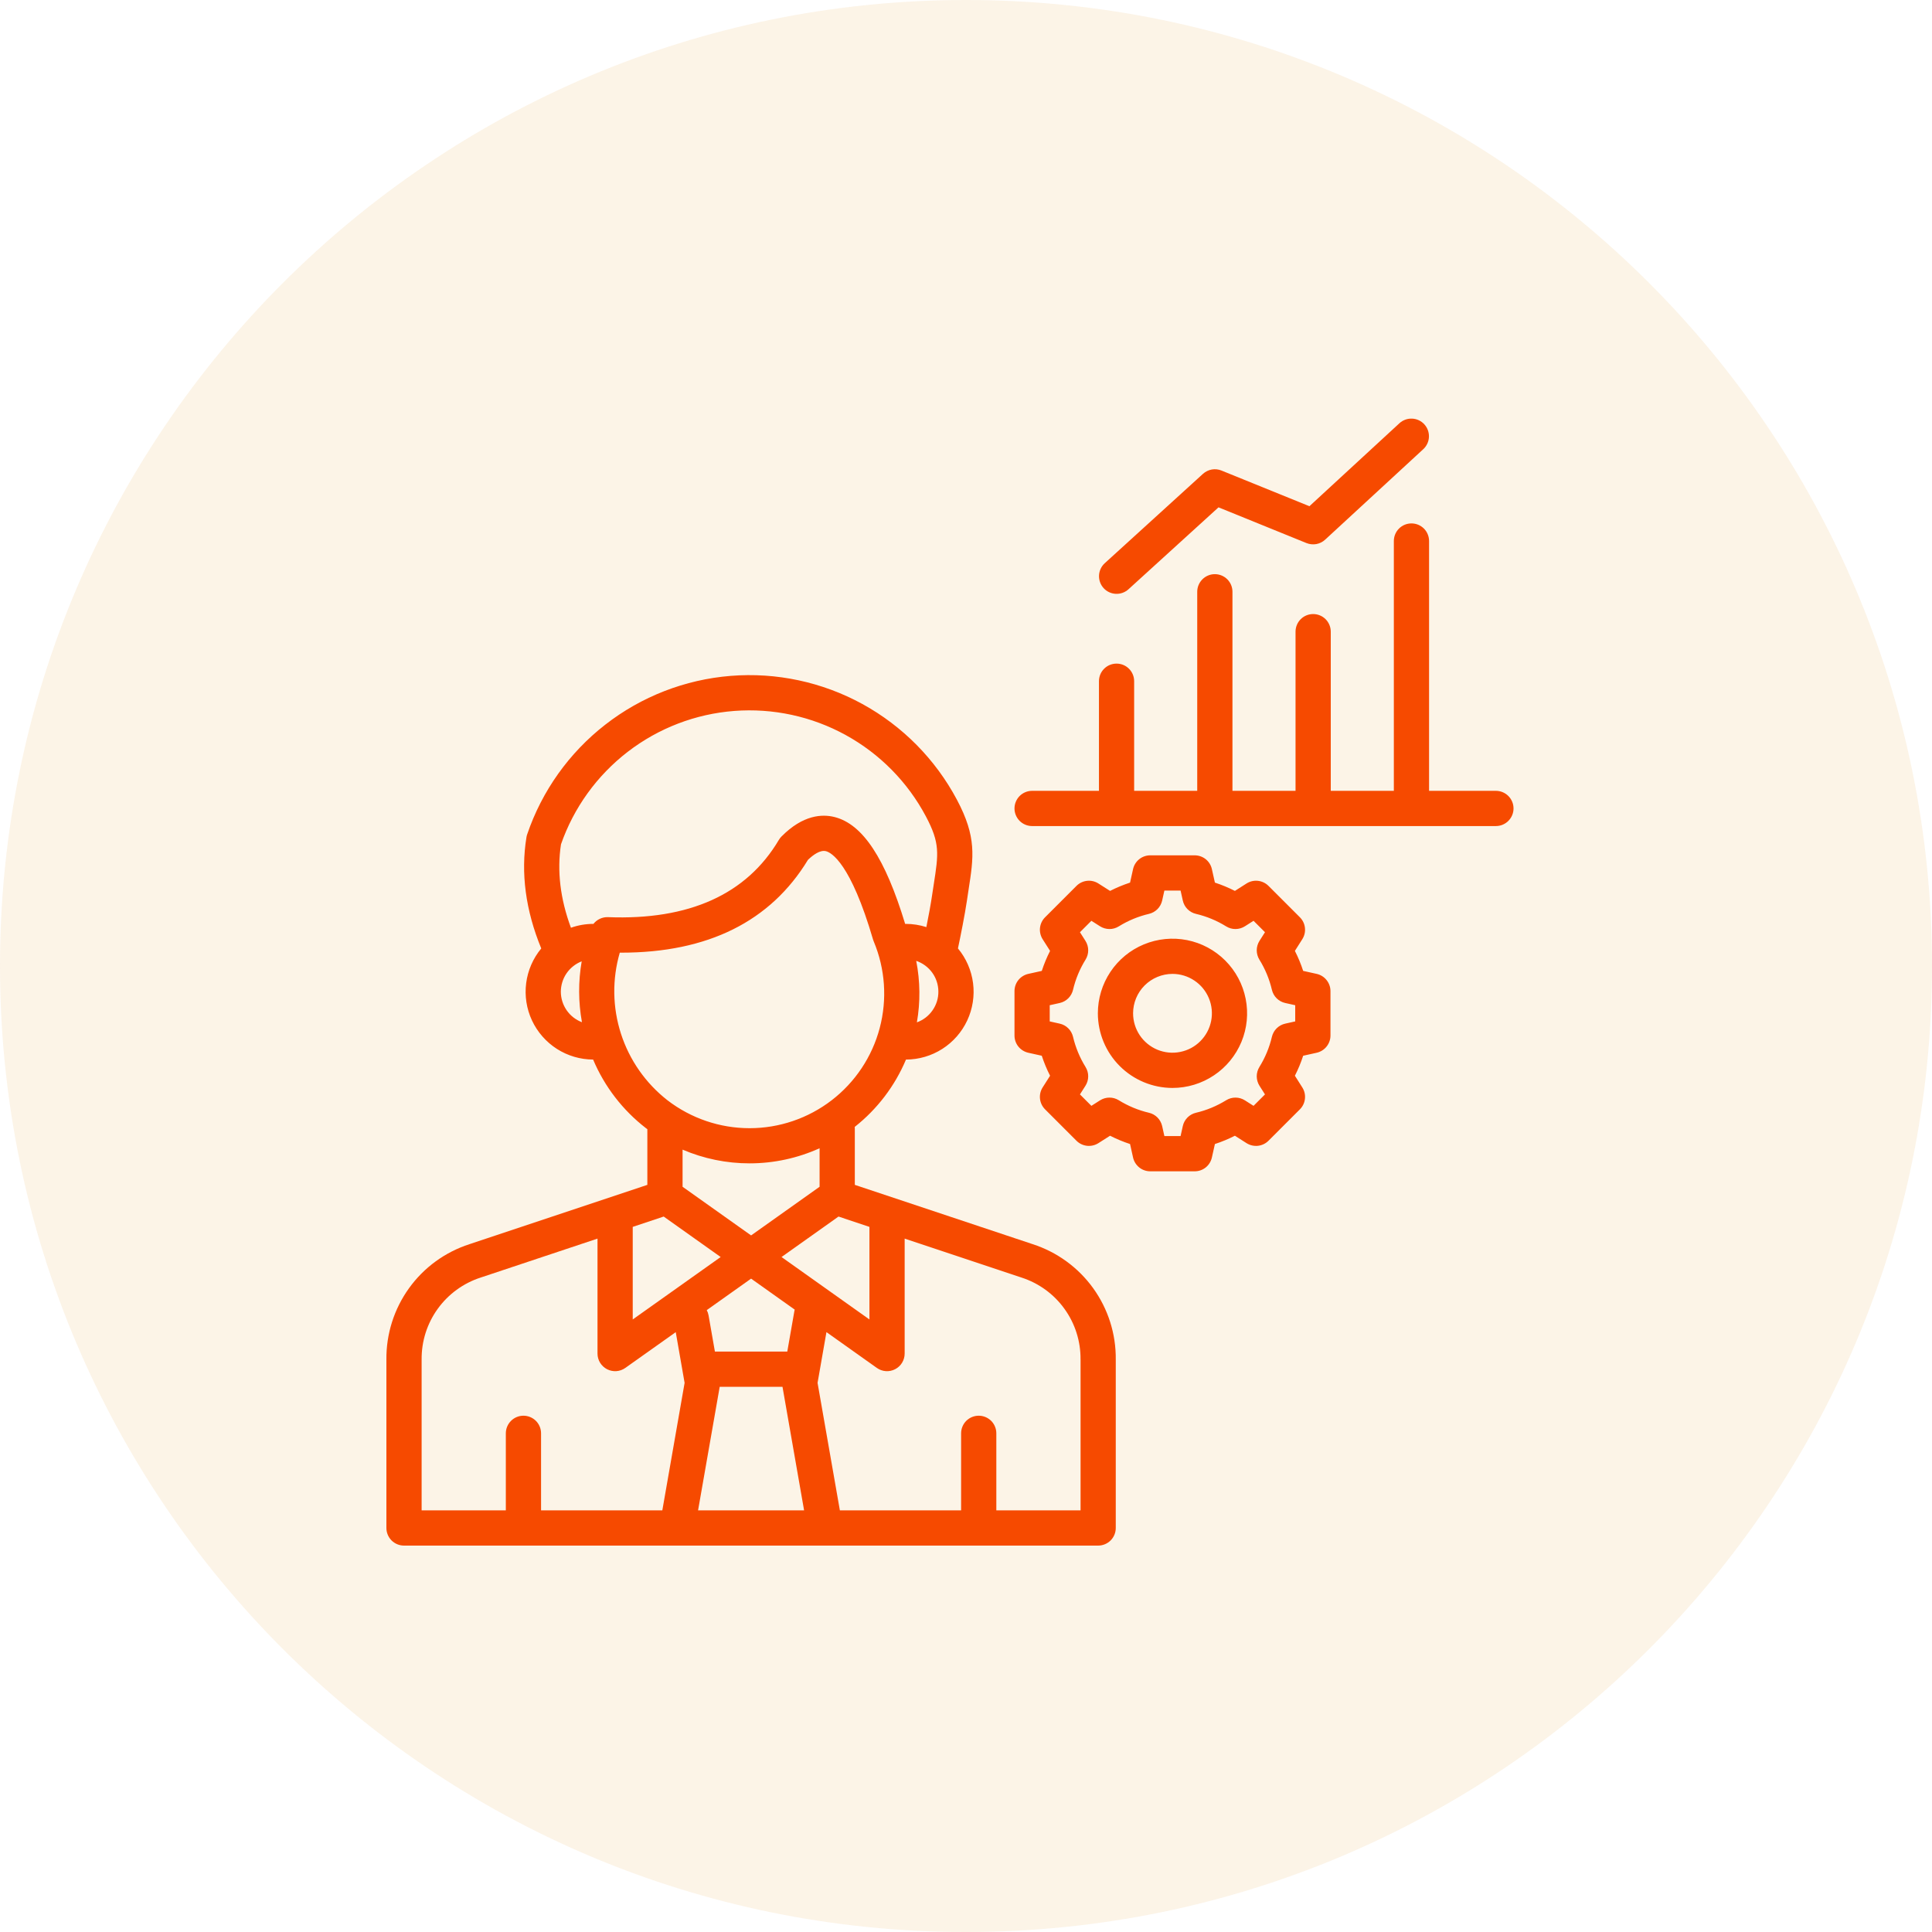
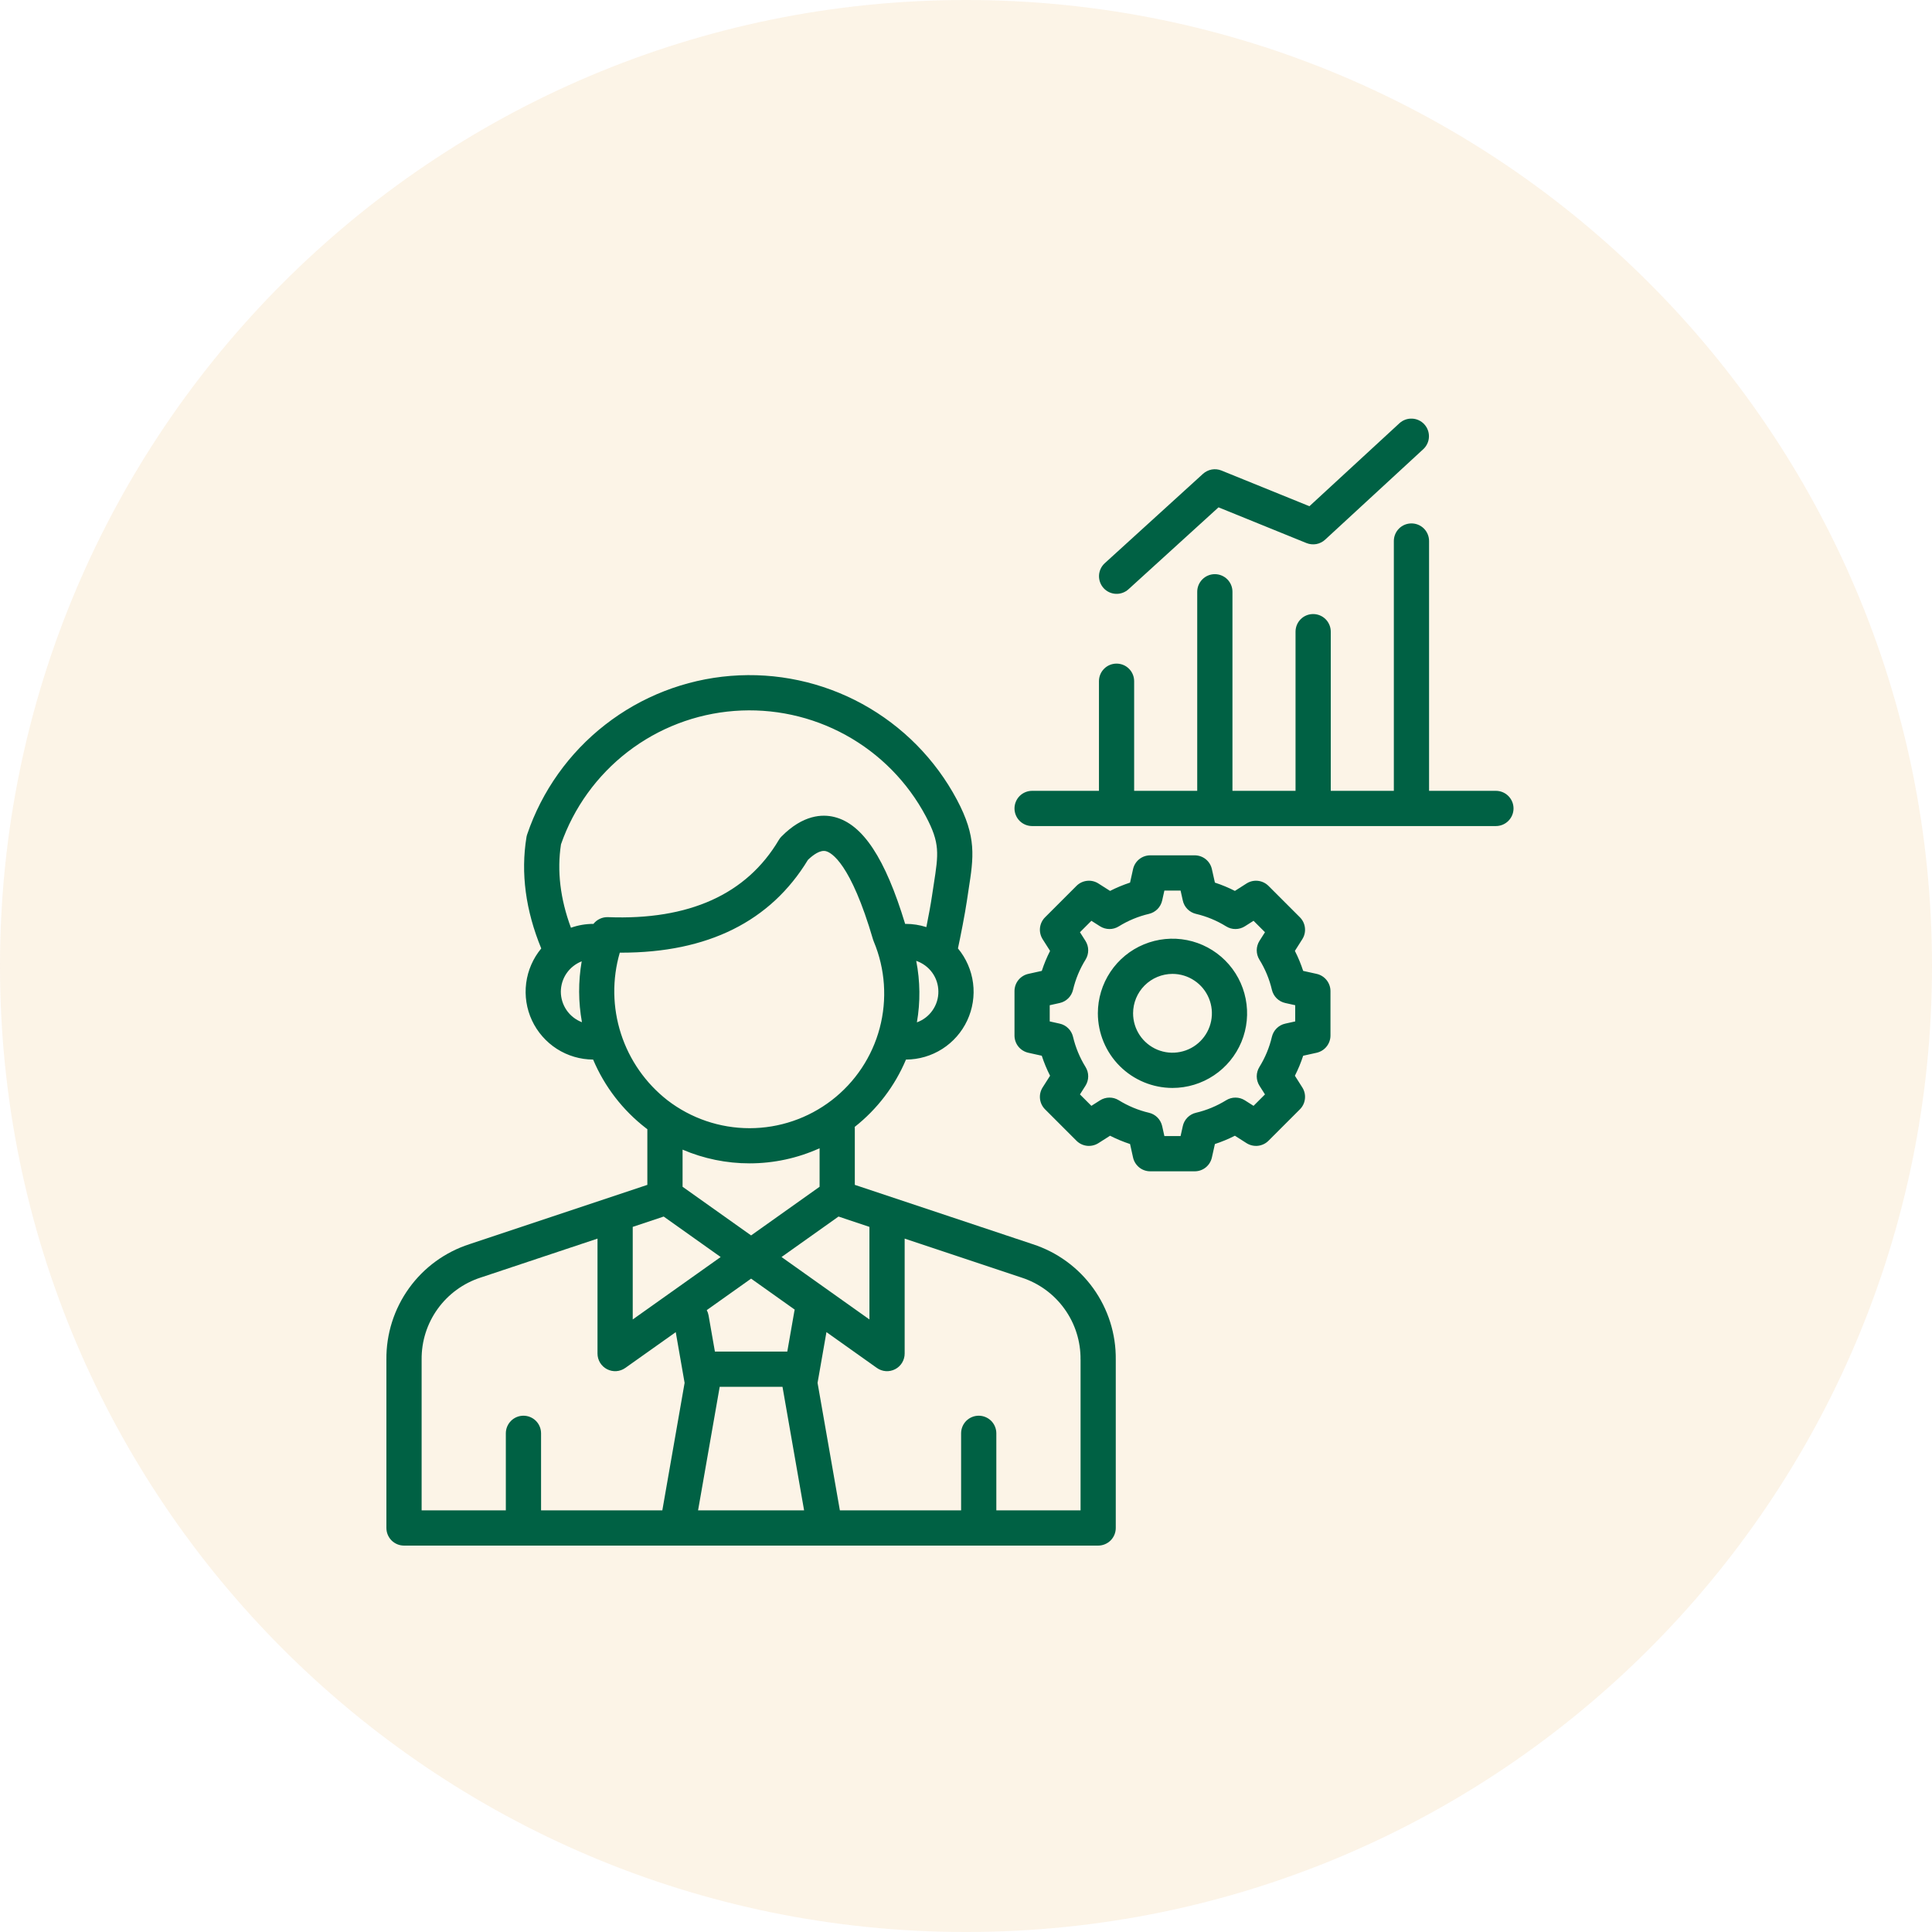
<svg xmlns="http://www.w3.org/2000/svg" width="60" height="60" viewBox="0 0 60 60" fill="none">
  <circle opacity="0.1" cx="30" cy="30" r="30" fill="#DF8A0A" />
-   <path d="M12.547 48H34.104C34.249 48 34.388 47.942 34.491 47.84C34.594 47.737 34.651 47.598 34.651 47.453V42.223C34.66 41.428 34.414 40.652 33.95 40.007C33.485 39.362 32.827 38.883 32.071 38.639L26.547 36.797V35.053C26.547 35.034 26.546 35.015 26.544 34.997C27.243 34.446 27.791 33.726 28.136 32.906C28.536 32.905 28.927 32.79 29.264 32.575C29.6 32.36 29.869 32.054 30.038 31.692C30.207 31.33 30.27 30.927 30.219 30.531C30.168 30.135 30.005 29.761 29.75 29.454C29.831 29.077 29.968 28.382 30.027 27.981C30.045 27.859 30.062 27.744 30.079 27.635C30.238 26.613 30.334 25.995 29.719 24.838C29.051 23.581 28.029 22.547 26.781 21.863C25.533 21.18 24.111 20.876 22.692 20.99C21.274 21.104 19.919 21.631 18.796 22.506C17.673 23.38 16.83 24.564 16.372 25.912C16.362 25.94 16.355 25.97 16.35 25.999C16.168 27.112 16.323 28.274 16.809 29.455C16.555 29.762 16.392 30.135 16.341 30.531C16.29 30.927 16.352 31.329 16.521 31.691C16.69 32.052 16.958 32.358 17.294 32.574C17.63 32.789 18.021 32.904 18.42 32.906C18.775 33.746 19.34 34.48 20.062 35.037C20.076 35.047 20.09 35.057 20.104 35.068V36.797L14.58 38.639C13.824 38.883 13.166 39.362 12.702 40.007C12.238 40.652 11.992 41.428 12 42.223V47.453C12 47.598 12.058 47.737 12.16 47.84C12.263 47.942 12.402 48 12.547 48ZM24.67 40.717L24.45 41.974H22.202L22.005 40.85C21.995 40.793 21.976 40.738 21.949 40.687L23.326 39.709L24.68 40.671C24.676 40.686 24.672 40.701 24.67 40.717ZM22.351 43.068H24.301L24.972 46.906H21.679L22.351 43.068ZM33.558 42.223V46.906H30.942V44.513C30.942 44.368 30.884 44.229 30.782 44.126C30.679 44.024 30.54 43.966 30.395 43.966C30.25 43.966 30.111 44.024 30.008 44.126C29.906 44.229 29.848 44.368 29.848 44.513V46.906H26.083L25.39 42.946L25.666 41.37L27.231 42.482C27.313 42.54 27.409 42.575 27.509 42.582C27.61 42.589 27.71 42.568 27.799 42.522C27.888 42.476 27.963 42.407 28.015 42.321C28.067 42.235 28.095 42.137 28.095 42.036V38.466L31.725 39.676C32.262 39.85 32.73 40.19 33.059 40.649C33.389 41.107 33.563 41.658 33.557 42.223H33.558ZM27.001 38.102V40.977L24.271 39.038L26.041 37.781L27.001 38.102ZM28.475 31.75C28.585 31.118 28.578 30.471 28.454 29.84C28.653 29.908 28.826 30.035 28.95 30.205C29.073 30.374 29.14 30.578 29.142 30.788C29.145 30.998 29.082 31.203 28.962 31.375C28.843 31.548 28.673 31.679 28.475 31.75ZM17.422 26.221C17.819 25.082 18.54 24.084 19.495 23.348C20.451 22.612 21.6 22.171 22.803 22.079C24.005 21.987 25.209 22.247 26.265 22.828C27.322 23.409 28.187 24.286 28.753 25.351C29.197 26.187 29.147 26.51 28.998 27.467C28.981 27.579 28.963 27.697 28.944 27.822C28.907 28.076 28.836 28.459 28.769 28.792C28.562 28.726 28.347 28.692 28.129 28.692H28.11C27.491 26.652 26.793 25.595 25.918 25.374C25.535 25.277 24.938 25.303 24.27 25.978C24.238 26.01 24.211 26.045 24.188 26.084C23.188 27.774 21.402 28.581 18.88 28.483C18.794 28.48 18.708 28.497 18.63 28.534C18.552 28.57 18.483 28.624 18.43 28.692C18.192 28.692 17.956 28.732 17.731 28.812C17.399 27.917 17.295 27.047 17.422 26.221ZM17.417 30.799C17.418 30.595 17.48 30.395 17.595 30.227C17.711 30.059 17.875 29.929 18.065 29.855C17.957 30.481 17.959 31.121 18.073 31.746C17.881 31.673 17.715 31.544 17.598 31.375C17.481 31.206 17.418 31.005 17.417 30.799V30.799ZM19.248 29.586H19.291C21.98 29.586 23.93 28.617 25.092 26.703C25.256 26.546 25.473 26.389 25.65 26.434C25.818 26.477 26.418 26.8 27.115 29.184C27.121 29.203 27.128 29.223 27.136 29.241C27.492 30.092 27.556 31.037 27.32 31.928C27.084 32.819 26.559 33.608 25.828 34.17C25.097 34.732 24.201 35.037 23.279 35.037C22.356 35.037 21.46 34.732 20.729 34.17C20.052 33.641 19.549 32.922 19.285 32.105C19.021 31.288 19.008 30.41 19.248 29.586ZM23.279 36.129C24.029 36.129 24.77 35.969 25.453 35.66V36.856L23.326 38.367L21.198 36.856V35.703C21.856 35.984 22.563 36.13 23.279 36.129ZM20.611 37.781L22.381 39.038L19.65 40.977V38.102L20.611 37.781ZM13.094 42.223C13.088 41.658 13.262 41.107 13.592 40.649C13.922 40.191 14.389 39.85 14.926 39.676L18.556 38.466V42.036C18.556 42.137 18.584 42.235 18.636 42.321C18.689 42.407 18.763 42.476 18.852 42.522C18.942 42.568 19.042 42.589 19.142 42.582C19.242 42.575 19.338 42.54 19.42 42.482L20.986 41.371L21.261 42.946L20.569 46.906H16.803V44.513C16.803 44.368 16.746 44.229 16.643 44.126C16.541 44.024 16.401 43.966 16.256 43.966C16.111 43.966 15.972 44.024 15.87 44.126C15.767 44.229 15.709 44.368 15.709 44.513V46.906H13.094V42.223ZM47.004 25.107C47.004 25.252 46.946 25.391 46.843 25.494C46.741 25.596 46.602 25.654 46.456 25.654H32.053C31.908 25.654 31.769 25.596 31.666 25.494C31.564 25.391 31.506 25.252 31.506 25.107C31.506 24.962 31.564 24.823 31.666 24.72C31.769 24.618 31.908 24.56 32.053 24.56H34.129V21.155C34.129 21.011 34.186 20.871 34.289 20.769C34.391 20.666 34.531 20.609 34.676 20.609C34.821 20.609 34.96 20.666 35.062 20.769C35.165 20.871 35.222 21.011 35.222 21.155V24.56H37.181V18.378C37.181 18.233 37.239 18.094 37.342 17.991C37.444 17.889 37.583 17.831 37.728 17.831C37.873 17.831 38.013 17.889 38.115 17.991C38.218 18.094 38.275 18.233 38.275 18.378V24.56H40.234V19.617C40.234 19.472 40.292 19.332 40.394 19.23C40.497 19.127 40.636 19.07 40.781 19.07C40.926 19.07 41.065 19.127 41.168 19.23C41.27 19.332 41.328 19.472 41.328 19.617V24.56H43.287V16.802C43.287 16.657 43.345 16.517 43.447 16.415C43.55 16.312 43.689 16.255 43.834 16.255C43.979 16.255 44.118 16.312 44.221 16.415C44.323 16.517 44.381 16.657 44.381 16.802V24.56H46.456C46.602 24.56 46.741 24.618 46.843 24.72C46.946 24.823 47.004 24.962 47.004 25.107ZM43.463 13.142C43.57 13.045 43.711 12.994 43.855 13.001C43.999 13.007 44.135 13.07 44.232 13.176C44.33 13.282 44.382 13.422 44.377 13.567C44.372 13.711 44.31 13.847 44.205 13.946L41.152 16.761C41.076 16.831 40.981 16.878 40.879 16.897C40.777 16.915 40.672 16.904 40.575 16.866L37.842 15.756L35.044 18.302C34.936 18.399 34.795 18.449 34.651 18.442C34.506 18.435 34.37 18.371 34.273 18.264C34.176 18.157 34.125 18.016 34.131 17.871C34.138 17.727 34.201 17.591 34.307 17.493L37.36 14.715C37.437 14.646 37.531 14.6 37.632 14.581C37.734 14.563 37.838 14.574 37.934 14.613L40.665 15.721L43.463 13.142ZM31.934 30.245C31.813 30.272 31.704 30.34 31.626 30.437C31.548 30.534 31.506 30.655 31.506 30.779V32.16C31.506 32.284 31.548 32.405 31.626 32.502C31.704 32.599 31.813 32.666 31.934 32.694L32.353 32.787C32.423 33 32.509 33.208 32.611 33.408L32.38 33.771C32.313 33.876 32.285 34 32.298 34.124C32.312 34.248 32.367 34.363 32.455 34.451L33.431 35.427C33.519 35.515 33.634 35.57 33.758 35.584C33.882 35.597 34.006 35.568 34.111 35.502L34.474 35.271C34.674 35.373 34.882 35.459 35.095 35.529L35.188 35.948C35.215 36.069 35.283 36.178 35.38 36.256C35.477 36.334 35.598 36.376 35.722 36.376H37.102C37.227 36.376 37.348 36.334 37.445 36.256C37.542 36.178 37.609 36.069 37.636 35.948L37.73 35.529C37.943 35.459 38.151 35.373 38.351 35.271L38.713 35.502C38.818 35.568 38.943 35.597 39.066 35.584C39.19 35.57 39.306 35.515 39.394 35.427L40.37 34.451C40.458 34.363 40.513 34.248 40.526 34.124C40.54 34 40.511 33.876 40.444 33.771L40.214 33.408C40.316 33.208 40.402 33 40.471 32.787L40.891 32.694C41.012 32.666 41.121 32.599 41.198 32.502C41.276 32.405 41.319 32.284 41.319 32.16V30.779C41.319 30.655 41.276 30.534 41.198 30.437C41.121 30.34 41.012 30.272 40.891 30.245L40.471 30.152C40.402 29.939 40.316 29.731 40.214 29.531L40.444 29.168C40.511 29.063 40.54 28.939 40.526 28.815C40.513 28.691 40.458 28.576 40.37 28.488L39.394 27.512C39.306 27.424 39.19 27.369 39.067 27.355C38.943 27.341 38.818 27.37 38.713 27.437L38.351 27.668C38.151 27.566 37.943 27.48 37.73 27.41L37.636 26.991C37.609 26.869 37.542 26.761 37.445 26.683C37.348 26.605 37.227 26.563 37.102 26.563H35.722C35.598 26.563 35.477 26.605 35.38 26.683C35.283 26.761 35.215 26.869 35.188 26.991L35.095 27.41C34.882 27.48 34.674 27.566 34.474 27.668L34.111 27.437C34.006 27.37 33.882 27.341 33.758 27.355C33.634 27.369 33.519 27.424 33.431 27.512L32.455 28.488C32.367 28.576 32.312 28.691 32.298 28.815C32.285 28.939 32.314 29.063 32.38 29.168L32.611 29.531C32.509 29.731 32.423 29.939 32.354 30.152L31.934 30.245ZM32.6 31.218L32.91 31.149C33.011 31.127 33.103 31.076 33.176 31.004C33.249 30.932 33.3 30.84 33.324 30.74C33.402 30.408 33.533 30.091 33.713 29.802C33.767 29.714 33.796 29.613 33.795 29.51C33.795 29.408 33.765 29.307 33.71 29.22L33.539 28.951L33.894 28.596L34.163 28.767C34.25 28.822 34.35 28.851 34.453 28.852C34.556 28.853 34.657 28.824 34.744 28.77C35.034 28.59 35.351 28.459 35.683 28.381C35.783 28.357 35.874 28.306 35.947 28.233C36.019 28.16 36.069 28.068 36.092 27.967L36.161 27.657H36.664L36.733 27.967C36.755 28.068 36.805 28.16 36.877 28.233C36.95 28.306 37.041 28.358 37.141 28.381C37.473 28.459 37.79 28.59 38.08 28.77C38.167 28.824 38.268 28.853 38.371 28.852C38.474 28.851 38.574 28.822 38.661 28.767L38.93 28.596L39.285 28.951L39.114 29.22C39.059 29.307 39.03 29.408 39.029 29.51C39.029 29.613 39.057 29.714 39.111 29.802C39.291 30.091 39.422 30.408 39.5 30.74C39.524 30.84 39.575 30.932 39.648 31.004C39.721 31.076 39.813 31.127 39.914 31.149L40.224 31.218V31.721L39.914 31.79C39.813 31.812 39.721 31.863 39.648 31.935C39.575 32.007 39.524 32.099 39.5 32.199C39.422 32.531 39.291 32.847 39.111 33.137C39.057 33.225 39.029 33.326 39.029 33.428C39.03 33.531 39.059 33.632 39.114 33.719L39.285 33.988L38.93 34.343L38.661 34.172C38.574 34.117 38.474 34.087 38.371 34.087C38.268 34.086 38.167 34.115 38.08 34.169C37.79 34.348 37.473 34.48 37.141 34.558C37.041 34.581 36.95 34.633 36.877 34.706C36.805 34.779 36.755 34.871 36.733 34.971L36.664 35.282H36.161L36.092 34.971C36.069 34.871 36.019 34.779 35.947 34.706C35.875 34.633 35.783 34.581 35.683 34.558C35.351 34.48 35.034 34.348 34.744 34.169C34.657 34.115 34.556 34.086 34.453 34.087C34.351 34.087 34.25 34.117 34.163 34.172L33.894 34.343L33.539 33.988L33.71 33.719C33.765 33.632 33.795 33.531 33.795 33.428C33.796 33.326 33.767 33.225 33.713 33.137C33.534 32.847 33.402 32.53 33.324 32.199C33.3 32.098 33.249 32.007 33.176 31.935C33.103 31.862 33.011 31.812 32.91 31.79L32.6 31.721L32.6 31.218ZM36.412 33.787C36.871 33.787 37.319 33.651 37.7 33.396C38.081 33.142 38.378 32.78 38.554 32.356C38.729 31.933 38.775 31.467 38.685 31.017C38.596 30.567 38.375 30.154 38.051 29.83C37.727 29.506 37.314 29.285 36.865 29.196C36.415 29.107 35.949 29.153 35.526 29.328C35.102 29.503 34.74 29.8 34.485 30.182C34.231 30.563 34.095 31.011 34.095 31.469C34.096 32.084 34.34 32.673 34.774 33.107C35.209 33.542 35.798 33.786 36.412 33.787ZM36.412 30.245C36.654 30.245 36.891 30.317 37.092 30.452C37.294 30.586 37.45 30.777 37.543 31.001C37.636 31.224 37.66 31.471 37.613 31.708C37.566 31.945 37.449 32.163 37.278 32.334C37.107 32.506 36.889 32.622 36.651 32.669C36.414 32.717 36.168 32.692 35.944 32.6C35.721 32.507 35.529 32.35 35.395 32.149C35.261 31.948 35.189 31.711 35.189 31.469C35.189 31.145 35.318 30.834 35.547 30.604C35.777 30.375 36.088 30.246 36.412 30.245Z" fill="#F64A00" />
+   <path d="M12.547 48H34.104C34.249 48 34.388 47.942 34.491 47.84C34.594 47.737 34.651 47.598 34.651 47.453V42.223C34.66 41.428 34.414 40.652 33.95 40.007C33.485 39.362 32.827 38.883 32.071 38.639L26.547 36.797V35.053C26.547 35.034 26.546 35.015 26.544 34.997C27.243 34.446 27.791 33.726 28.136 32.906C28.536 32.905 28.927 32.79 29.264 32.575C29.6 32.36 29.869 32.054 30.038 31.692C30.207 31.33 30.27 30.927 30.219 30.531C30.168 30.135 30.005 29.761 29.75 29.454C29.831 29.077 29.968 28.382 30.027 27.981C30.045 27.859 30.062 27.744 30.079 27.635C30.238 26.613 30.334 25.995 29.719 24.838C29.051 23.581 28.029 22.547 26.781 21.863C25.533 21.18 24.111 20.876 22.692 20.99C21.274 21.104 19.919 21.631 18.796 22.506C17.673 23.38 16.83 24.564 16.372 25.912C16.362 25.94 16.355 25.97 16.35 25.999C16.168 27.112 16.323 28.274 16.809 29.455C16.555 29.762 16.392 30.135 16.341 30.531C16.29 30.927 16.352 31.329 16.521 31.691C16.69 32.052 16.958 32.358 17.294 32.574C17.63 32.789 18.021 32.904 18.42 32.906C18.775 33.746 19.34 34.48 20.062 35.037C20.076 35.047 20.09 35.057 20.104 35.068V36.797L14.58 38.639C13.824 38.883 13.166 39.362 12.702 40.007C12.238 40.652 11.992 41.428 12 42.223V47.453C12 47.598 12.058 47.737 12.16 47.84C12.263 47.942 12.402 48 12.547 48ZM24.67 40.717L24.45 41.974H22.202L22.005 40.85C21.995 40.793 21.976 40.738 21.949 40.687L23.326 39.709L24.68 40.671C24.676 40.686 24.672 40.701 24.67 40.717ZM22.351 43.068H24.301L24.972 46.906H21.679L22.351 43.068ZM33.558 42.223V46.906H30.942V44.513C30.942 44.368 30.884 44.229 30.782 44.126C30.679 44.024 30.54 43.966 30.395 43.966C30.25 43.966 30.111 44.024 30.008 44.126C29.906 44.229 29.848 44.368 29.848 44.513V46.906H26.083L25.39 42.946L25.666 41.37L27.231 42.482C27.313 42.54 27.409 42.575 27.509 42.582C27.61 42.589 27.71 42.568 27.799 42.522C27.888 42.476 27.963 42.407 28.015 42.321C28.067 42.235 28.095 42.137 28.095 42.036V38.466L31.725 39.676C32.262 39.85 32.73 40.19 33.059 40.649C33.389 41.107 33.563 41.658 33.557 42.223H33.558ZM27.001 38.102V40.977L24.271 39.038L26.041 37.781L27.001 38.102ZM28.475 31.75C28.585 31.118 28.578 30.471 28.454 29.84C28.653 29.908 28.826 30.035 28.95 30.205C29.073 30.374 29.14 30.578 29.142 30.788C29.145 30.998 29.082 31.203 28.962 31.375C28.843 31.548 28.673 31.679 28.475 31.75ZM17.422 26.221C17.819 25.082 18.54 24.084 19.495 23.348C20.451 22.612 21.6 22.171 22.803 22.079C24.005 21.987 25.209 22.247 26.265 22.828C27.322 23.409 28.187 24.286 28.753 25.351C29.197 26.187 29.147 26.51 28.998 27.467C28.981 27.579 28.963 27.697 28.944 27.822C28.907 28.076 28.836 28.459 28.769 28.792C28.562 28.726 28.347 28.692 28.129 28.692H28.11C27.491 26.652 26.793 25.595 25.918 25.374C25.535 25.277 24.938 25.303 24.27 25.978C24.238 26.01 24.211 26.045 24.188 26.084C23.188 27.774 21.402 28.581 18.88 28.483C18.794 28.48 18.708 28.497 18.63 28.534C18.552 28.57 18.483 28.624 18.43 28.692C18.192 28.692 17.956 28.732 17.731 28.812C17.399 27.917 17.295 27.047 17.422 26.221ZM17.417 30.799C17.418 30.595 17.48 30.395 17.595 30.227C17.711 30.059 17.875 29.929 18.065 29.855C17.957 30.481 17.959 31.121 18.073 31.746C17.881 31.673 17.715 31.544 17.598 31.375C17.481 31.206 17.418 31.005 17.417 30.799V30.799ZM19.248 29.586H19.291C21.98 29.586 23.93 28.617 25.092 26.703C25.256 26.546 25.473 26.389 25.65 26.434C25.818 26.477 26.418 26.8 27.115 29.184C27.121 29.203 27.128 29.223 27.136 29.241C27.492 30.092 27.556 31.037 27.32 31.928C27.084 32.819 26.559 33.608 25.828 34.17C25.097 34.732 24.201 35.037 23.279 35.037C22.356 35.037 21.46 34.732 20.729 34.17C20.052 33.641 19.549 32.922 19.285 32.105C19.021 31.288 19.008 30.41 19.248 29.586ZM23.279 36.129C24.029 36.129 24.77 35.969 25.453 35.66V36.856L23.326 38.367L21.198 36.856V35.703C21.856 35.984 22.563 36.13 23.279 36.129ZM20.611 37.781L22.381 39.038L19.65 40.977V38.102L20.611 37.781ZM13.094 42.223C13.088 41.658 13.262 41.107 13.592 40.649C13.922 40.191 14.389 39.85 14.926 39.676L18.556 38.466V42.036C18.556 42.137 18.584 42.235 18.636 42.321C18.689 42.407 18.763 42.476 18.852 42.522C18.942 42.568 19.042 42.589 19.142 42.582C19.242 42.575 19.338 42.54 19.42 42.482L20.986 41.371L21.261 42.946L20.569 46.906H16.803V44.513C16.803 44.368 16.746 44.229 16.643 44.126C16.541 44.024 16.401 43.966 16.256 43.966C16.111 43.966 15.972 44.024 15.87 44.126C15.767 44.229 15.709 44.368 15.709 44.513V46.906H13.094V42.223ZM47.004 25.107C47.004 25.252 46.946 25.391 46.843 25.494C46.741 25.596 46.602 25.654 46.456 25.654H32.053C31.908 25.654 31.769 25.596 31.666 25.494C31.564 25.391 31.506 25.252 31.506 25.107C31.506 24.962 31.564 24.823 31.666 24.72C31.769 24.618 31.908 24.56 32.053 24.56H34.129V21.155C34.129 21.011 34.186 20.871 34.289 20.769C34.391 20.666 34.531 20.609 34.676 20.609C34.821 20.609 34.96 20.666 35.062 20.769C35.165 20.871 35.222 21.011 35.222 21.155V24.56H37.181V18.378C37.181 18.233 37.239 18.094 37.342 17.991C37.444 17.889 37.583 17.831 37.728 17.831C37.873 17.831 38.013 17.889 38.115 17.991C38.218 18.094 38.275 18.233 38.275 18.378V24.56H40.234V19.617C40.234 19.472 40.292 19.332 40.394 19.23C40.497 19.127 40.636 19.07 40.781 19.07C40.926 19.07 41.065 19.127 41.168 19.23C41.27 19.332 41.328 19.472 41.328 19.617V24.56H43.287V16.802C43.287 16.657 43.345 16.517 43.447 16.415C43.55 16.312 43.689 16.255 43.834 16.255C43.979 16.255 44.118 16.312 44.221 16.415C44.323 16.517 44.381 16.657 44.381 16.802V24.56H46.456C46.602 24.56 46.741 24.618 46.843 24.72C46.946 24.823 47.004 24.962 47.004 25.107ZM43.463 13.142C43.57 13.045 43.711 12.994 43.855 13.001C43.999 13.007 44.135 13.07 44.232 13.176C44.33 13.282 44.382 13.422 44.377 13.567C44.372 13.711 44.31 13.847 44.205 13.946L41.152 16.761C41.076 16.831 40.981 16.878 40.879 16.897C40.777 16.915 40.672 16.904 40.575 16.866L37.842 15.756L35.044 18.302C34.936 18.399 34.795 18.449 34.651 18.442C34.506 18.435 34.37 18.371 34.273 18.264C34.176 18.157 34.125 18.016 34.131 17.871C34.138 17.727 34.201 17.591 34.307 17.493L37.36 14.715C37.437 14.646 37.531 14.6 37.632 14.581C37.734 14.563 37.838 14.574 37.934 14.613L40.665 15.721L43.463 13.142ZM31.934 30.245C31.813 30.272 31.704 30.34 31.626 30.437C31.548 30.534 31.506 30.655 31.506 30.779V32.16C31.506 32.284 31.548 32.405 31.626 32.502C31.704 32.599 31.813 32.666 31.934 32.694L32.353 32.787C32.423 33 32.509 33.208 32.611 33.408L32.38 33.771C32.313 33.876 32.285 34 32.298 34.124C32.312 34.248 32.367 34.363 32.455 34.451L33.431 35.427C33.519 35.515 33.634 35.57 33.758 35.584C33.882 35.597 34.006 35.568 34.111 35.502L34.474 35.271C34.674 35.373 34.882 35.459 35.095 35.529L35.188 35.948C35.215 36.069 35.283 36.178 35.38 36.256C35.477 36.334 35.598 36.376 35.722 36.376H37.102C37.227 36.376 37.348 36.334 37.445 36.256C37.542 36.178 37.609 36.069 37.636 35.948L37.73 35.529C37.943 35.459 38.151 35.373 38.351 35.271L38.713 35.502C38.818 35.568 38.943 35.597 39.066 35.584C39.19 35.57 39.306 35.515 39.394 35.427L40.37 34.451C40.458 34.363 40.513 34.248 40.526 34.124C40.54 34 40.511 33.876 40.444 33.771L40.214 33.408C40.316 33.208 40.402 33 40.471 32.787L40.891 32.694C41.012 32.666 41.121 32.599 41.198 32.502C41.276 32.405 41.319 32.284 41.319 32.16V30.779C41.319 30.655 41.276 30.534 41.198 30.437C41.121 30.34 41.012 30.272 40.891 30.245L40.471 30.152C40.402 29.939 40.316 29.731 40.214 29.531L40.444 29.168C40.511 29.063 40.54 28.939 40.526 28.815C40.513 28.691 40.458 28.576 40.37 28.488L39.394 27.512C39.306 27.424 39.19 27.369 39.067 27.355C38.943 27.341 38.818 27.37 38.713 27.437L38.351 27.668C38.151 27.566 37.943 27.48 37.73 27.41L37.636 26.991C37.609 26.869 37.542 26.761 37.445 26.683C37.348 26.605 37.227 26.563 37.102 26.563H35.722C35.598 26.563 35.477 26.605 35.38 26.683C35.283 26.761 35.215 26.869 35.188 26.991L35.095 27.41C34.882 27.48 34.674 27.566 34.474 27.668L34.111 27.437C34.006 27.37 33.882 27.341 33.758 27.355C33.634 27.369 33.519 27.424 33.431 27.512L32.455 28.488C32.367 28.576 32.312 28.691 32.298 28.815C32.285 28.939 32.314 29.063 32.38 29.168L32.611 29.531C32.509 29.731 32.423 29.939 32.354 30.152L31.934 30.245ZM32.6 31.218L32.91 31.149C33.011 31.127 33.103 31.076 33.176 31.004C33.249 30.932 33.3 30.84 33.324 30.74C33.402 30.408 33.533 30.091 33.713 29.802C33.767 29.714 33.796 29.613 33.795 29.51C33.795 29.408 33.765 29.307 33.71 29.22L33.539 28.951L33.894 28.596L34.163 28.767C34.25 28.822 34.35 28.851 34.453 28.852C34.556 28.853 34.657 28.824 34.744 28.77C35.034 28.59 35.351 28.459 35.683 28.381C35.783 28.357 35.874 28.306 35.947 28.233C36.019 28.16 36.069 28.068 36.092 27.967L36.161 27.657H36.664L36.733 27.967C36.755 28.068 36.805 28.16 36.877 28.233C36.95 28.306 37.041 28.358 37.141 28.381C37.473 28.459 37.79 28.59 38.08 28.77C38.167 28.824 38.268 28.853 38.371 28.852C38.474 28.851 38.574 28.822 38.661 28.767L38.93 28.596L39.285 28.951L39.114 29.22C39.059 29.307 39.03 29.408 39.029 29.51C39.029 29.613 39.057 29.714 39.111 29.802C39.291 30.091 39.422 30.408 39.5 30.74C39.524 30.84 39.575 30.932 39.648 31.004C39.721 31.076 39.813 31.127 39.914 31.149L40.224 31.218V31.721L39.914 31.79C39.813 31.812 39.721 31.863 39.648 31.935C39.575 32.007 39.524 32.099 39.5 32.199C39.422 32.531 39.291 32.847 39.111 33.137C39.057 33.225 39.029 33.326 39.029 33.428C39.03 33.531 39.059 33.632 39.114 33.719L39.285 33.988L38.93 34.343L38.661 34.172C38.574 34.117 38.474 34.087 38.371 34.087C38.268 34.086 38.167 34.115 38.08 34.169C37.79 34.348 37.473 34.48 37.141 34.558C37.041 34.581 36.95 34.633 36.877 34.706C36.805 34.779 36.755 34.871 36.733 34.971L36.664 35.282H36.161L36.092 34.971C36.069 34.871 36.019 34.779 35.947 34.706C35.875 34.633 35.783 34.581 35.683 34.558C35.351 34.48 35.034 34.348 34.744 34.169C34.657 34.115 34.556 34.086 34.453 34.087C34.351 34.087 34.25 34.117 34.163 34.172L33.894 34.343L33.539 33.988L33.71 33.719C33.765 33.632 33.795 33.531 33.795 33.428C33.796 33.326 33.767 33.225 33.713 33.137C33.534 32.847 33.402 32.53 33.324 32.199C33.3 32.098 33.249 32.007 33.176 31.935C33.103 31.862 33.011 31.812 32.91 31.79L32.6 31.721L32.6 31.218ZM36.412 33.787C36.871 33.787 37.319 33.651 37.7 33.396C38.081 33.142 38.378 32.78 38.554 32.356C38.729 31.933 38.775 31.467 38.685 31.017C38.596 30.567 38.375 30.154 38.051 29.83C37.727 29.506 37.314 29.285 36.865 29.196C36.415 29.107 35.949 29.153 35.526 29.328C35.102 29.503 34.74 29.8 34.485 30.182C34.231 30.563 34.095 31.011 34.095 31.469C34.096 32.084 34.34 32.673 34.774 33.107C35.209 33.542 35.798 33.786 36.412 33.787ZM36.412 30.245C36.654 30.245 36.891 30.317 37.092 30.452C37.294 30.586 37.45 30.777 37.543 31.001C37.636 31.224 37.66 31.471 37.613 31.708C37.566 31.945 37.449 32.163 37.278 32.334C37.107 32.506 36.889 32.622 36.651 32.669C36.414 32.717 36.168 32.692 35.944 32.6C35.721 32.507 35.529 32.35 35.395 32.149C35.261 31.948 35.189 31.711 35.189 31.469C35.189 31.145 35.318 30.834 35.547 30.604C35.777 30.375 36.088 30.246 36.412 30.245Z" fill="#006144" />
</svg>
